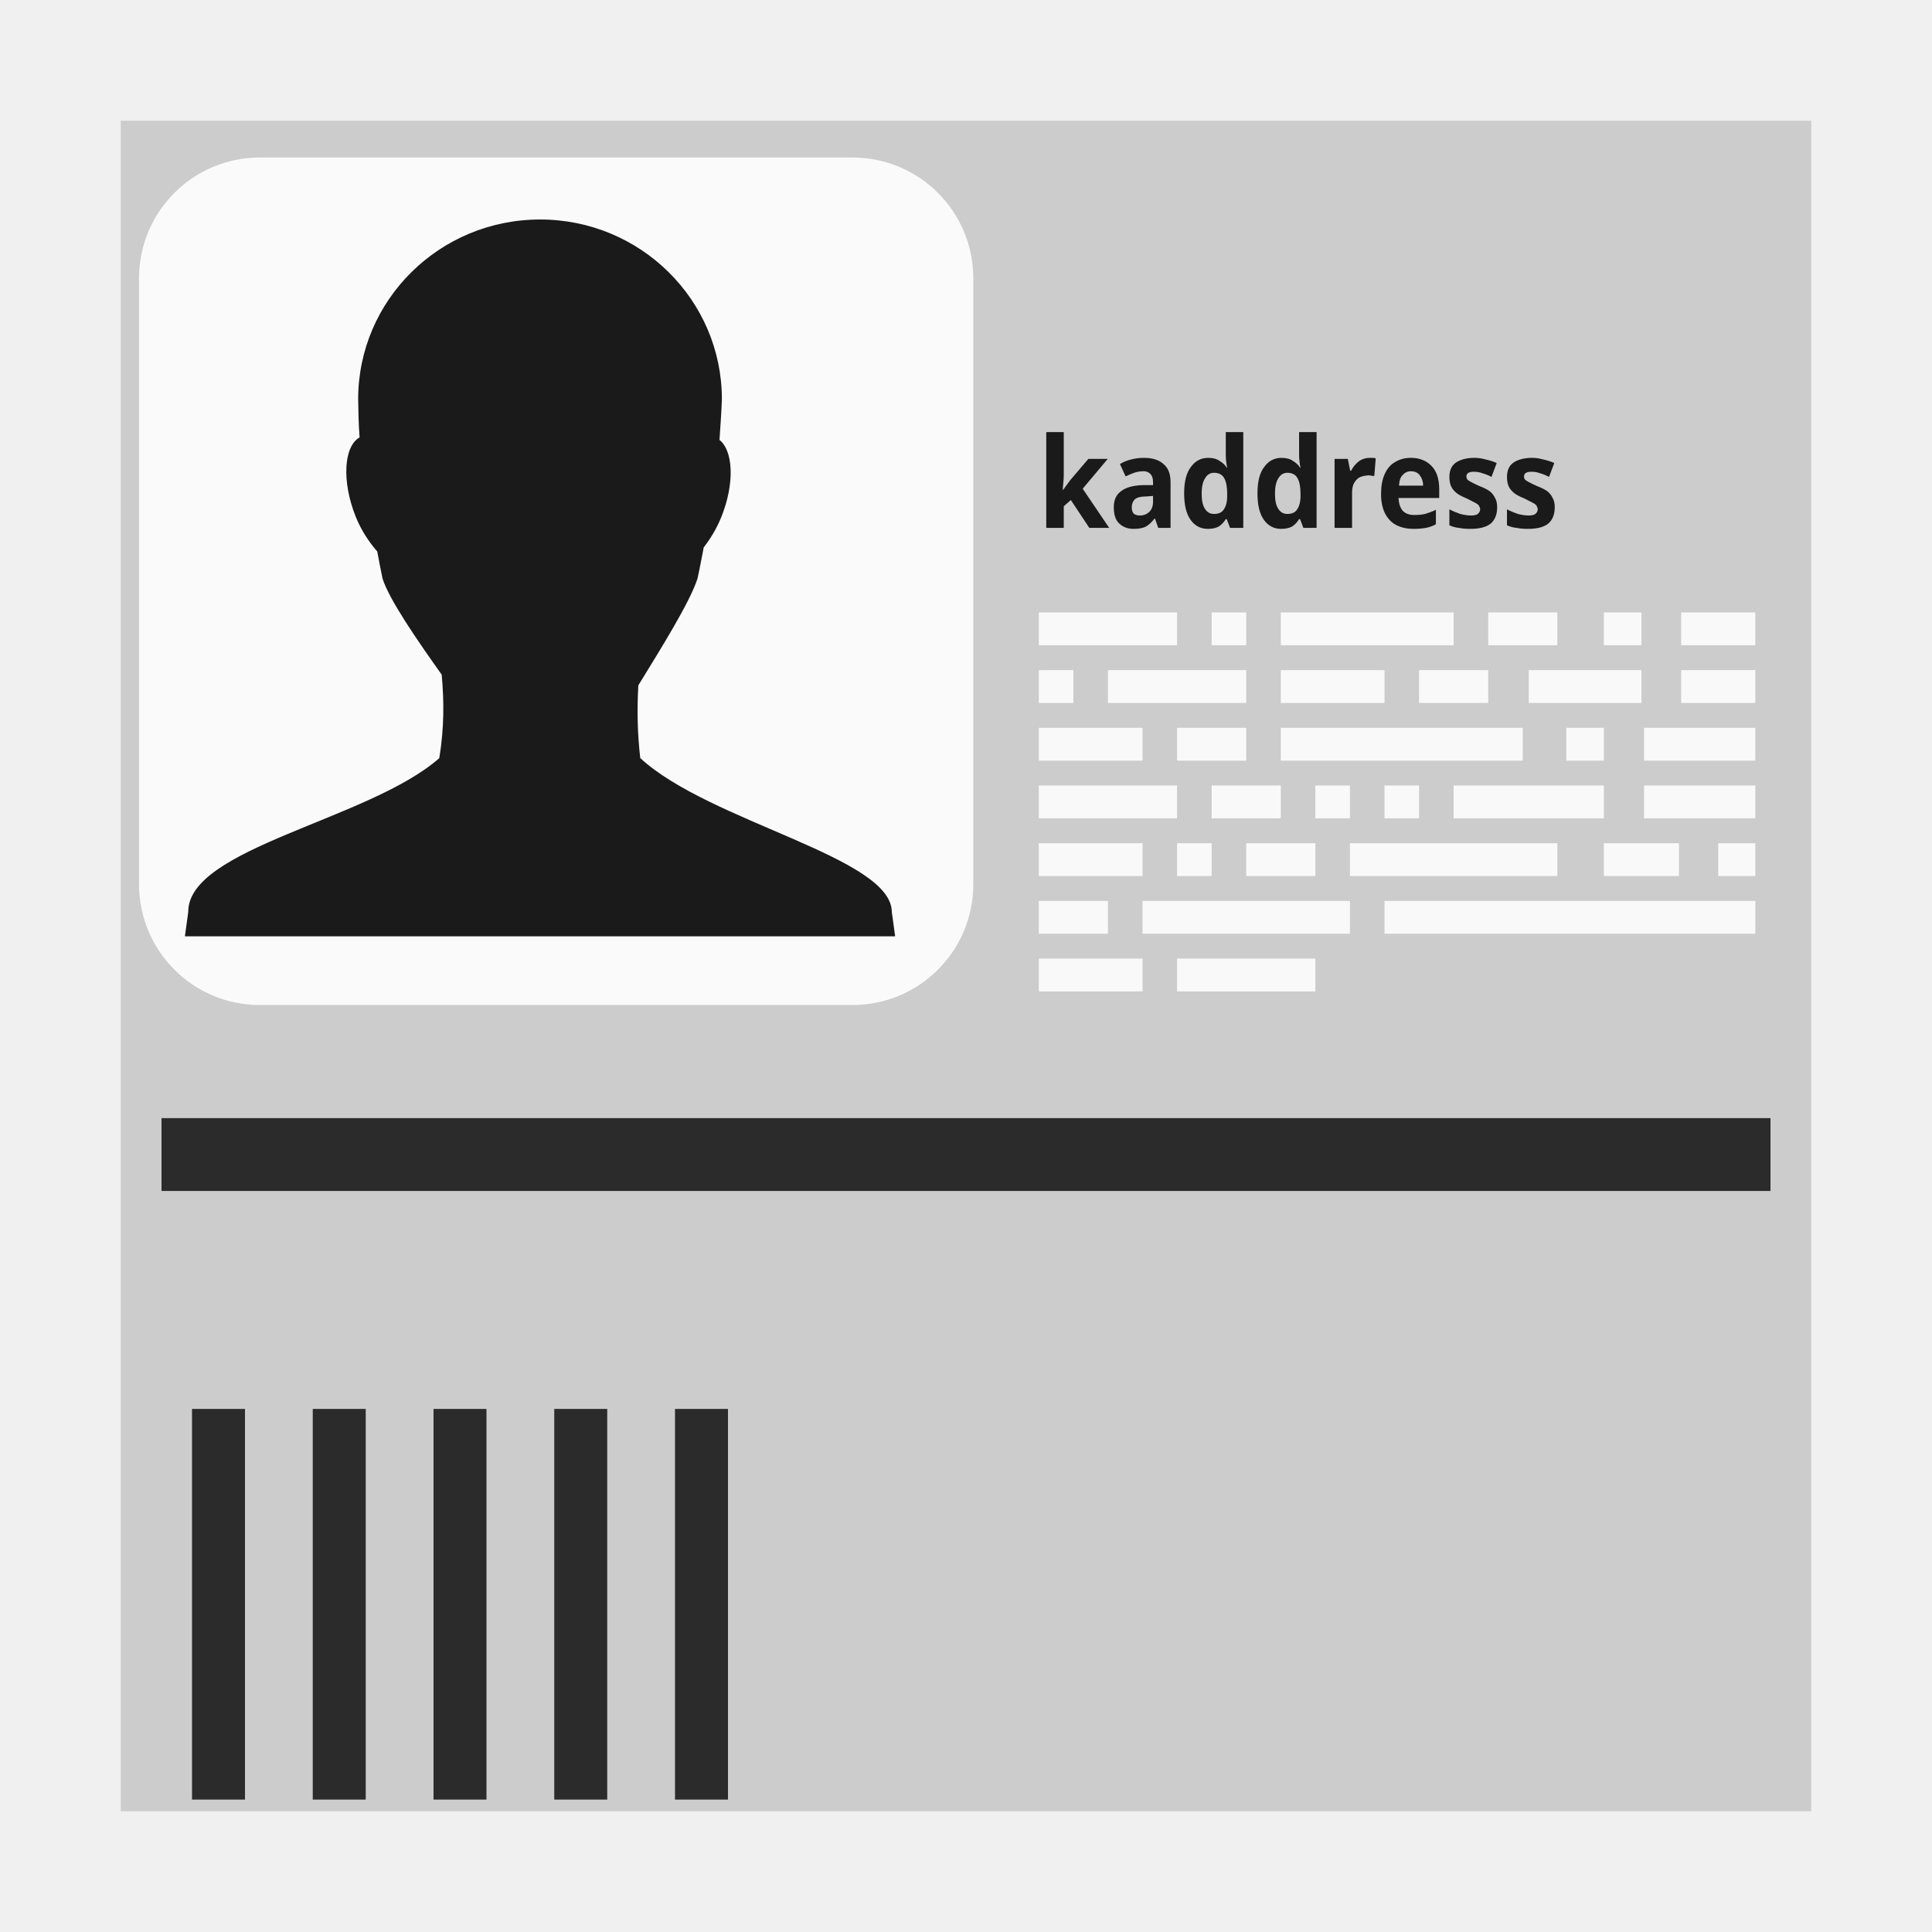
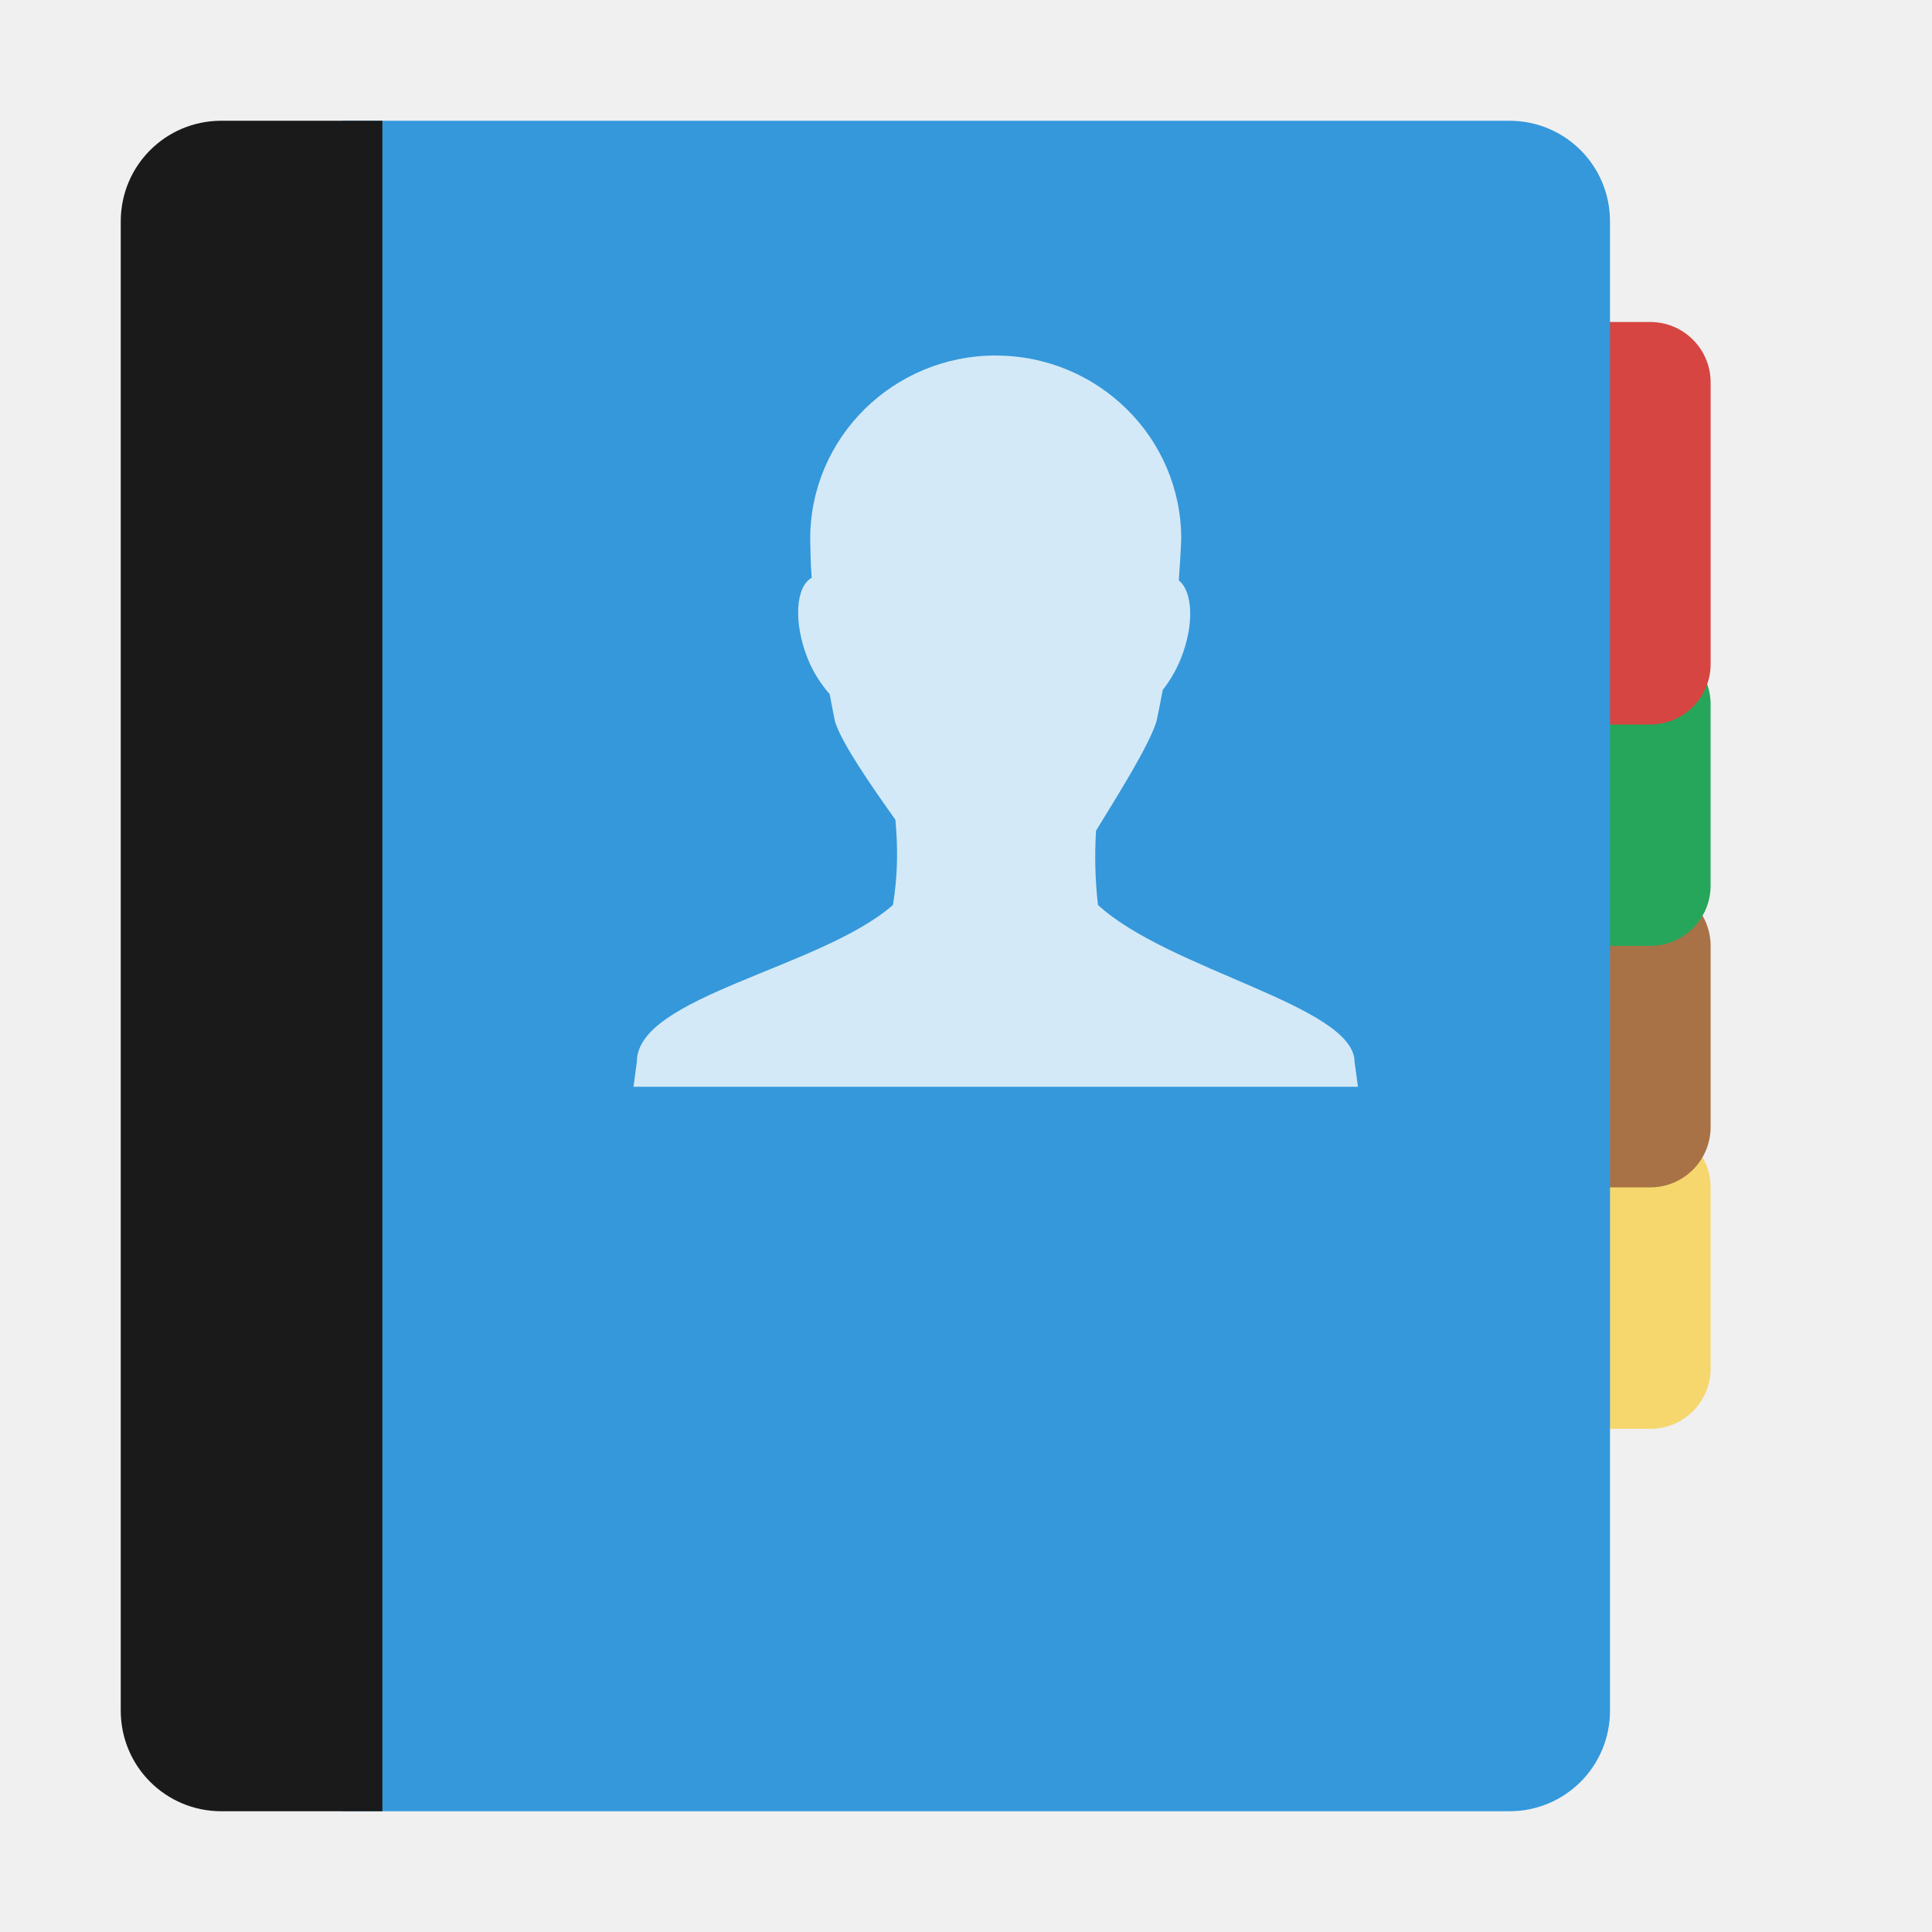
<svg xmlns="http://www.w3.org/2000/svg" xmlns:xlink="http://www.w3.org/1999/xlink" version="1.0" width="96" height="96" id="svg2408">
  <defs id="defs2410">
    <linearGradient id="linearGradient3853">
      <stop id="stop3855" style="stop-color:#000000;stop-opacity:1" offset="0" />
      <stop id="stop3857" style="stop-color:#313131;stop-opacity:1" offset="1" />
    </linearGradient>
    <linearGradient x1="45.448" y1="92.54" x2="45.448" y2="7.017" id="ButtonShadow" gradientUnits="userSpaceOnUse" gradientTransform="scale(1.005865,0.994169)">
      <stop id="stop3750" style="stop-color:#000000;stop-opacity:1" offset="0" />
      <stop id="stop3752" style="stop-color:#000000;stop-opacity:0.588" offset="1" />
    </linearGradient>
    <linearGradient id="linearGradient3737">
      <stop id="stop3739" style="stop-color:#ffffff;stop-opacity:1" offset="0" />
      <stop id="stop3741" style="stop-color:#ffffff;stop-opacity:0" offset="1" />
    </linearGradient>
    <linearGradient id="linearGradient3700">
      <stop id="stop3702" style="stop-color:#da8714;stop-opacity:1" offset="0" />
      <stop id="stop3704" style="stop-color:#f4d468;stop-opacity:1" offset="1" />
    </linearGradient>
    <filter color-interpolation-filters="sRGB" id="filter3174">
      <feGaussianBlur id="feGaussianBlur3176" stdDeviation="1.71" />
    </filter>
    <linearGradient x1="36.357" y1="6" x2="36.357" y2="63.893" id="linearGradient3188" xlink:href="#linearGradient3737" gradientUnits="userSpaceOnUse" />
    <filter x="-0.192" y="-0.192" width="1.384" height="1.384" color-interpolation-filters="sRGB" id="filter3794">
      <feGaussianBlur id="feGaussianBlur3796" stdDeviation="5.28" />
    </filter>
    <linearGradient x1="48" y1="20.221" x2="48" y2="138.661" id="linearGradient3613" xlink:href="#linearGradient3737" gradientUnits="userSpaceOnUse" />
    <radialGradient cx="48" cy="90.172" r="42" fx="48" fy="90.172" id="radialGradient3619" xlink:href="#linearGradient3737" gradientUnits="userSpaceOnUse" gradientTransform="matrix(1.157313,0,0,0.9959077,-7.551021,0.1971319)" />
    <clipPath id="clipPath3613">
      <rect width="84" height="84" rx="6" ry="6" x="6" y="6" id="rect3615" style="fill:#ffffff;fill-opacity:1;fill-rule:nonzero;stroke:none" />
    </clipPath>
    <linearGradient x1="48" y1="90" x2="48" y2="5.988" id="linearGradient3617" xlink:href="#linearGradient3700" gradientUnits="userSpaceOnUse" />
    <linearGradient id="linearGradient5060">
      <stop id="stop5062" style="stop-color:#000000;stop-opacity:1" offset="0" />
      <stop id="stop5064" style="stop-color:#000000;stop-opacity:0" offset="1" />
    </linearGradient>
    <linearGradient id="linearGradient6954">
      <stop id="stop6960" style="stop-color:#f5f5f5;stop-opacity:1" offset="0" />
      <stop id="stop6962" style="stop-color:#d2d2d2;stop-opacity:1" offset="1" />
    </linearGradient>
    <linearGradient id="linearGradient3785">
      <stop id="stop3787" style="stop-color:#bdbdbd;stop-opacity:1" offset="0" />
      <stop id="stop3789" style="stop-color:#8c8c8c;stop-opacity:1" offset="1" />
    </linearGradient>
    <linearGradient id="linearGradient3341">
      <stop id="stop3343" style="stop-color:#ffffff;stop-opacity:1" offset="0" />
      <stop id="stop3345" style="stop-color:#ffffff;stop-opacity:0" offset="1" />
    </linearGradient>
    <linearGradient id="linearGradient2895">
      <stop id="stop2897" style="stop-color:#000000;stop-opacity:1" offset="0" />
      <stop id="stop2899" style="stop-color:#000000;stop-opacity:0" offset="1" />
    </linearGradient>
    <linearGradient x1="27.056" y1="5.134" x2="43.429" y2="5.134" id="linearGradient2949" xlink:href="#linearGradient2895" gradientUnits="userSpaceOnUse" gradientTransform="matrix(0.8550923,0,0,1.178723,-69.95703,42.80578)" />
    <radialGradient cx="30" cy="33.188" r="4.688" fx="30" fy="33.188" id="radialGradient2952" xlink:href="#linearGradient5060" gradientUnits="userSpaceOnUse" gradientTransform="matrix(1.527973,-7.0647448e-7,2.1308638e-7,0.4608663,-85.66063,57.56216)" />
    <linearGradient x1="38" y1="39" x2="43" y2="38.6" id="linearGradient2955" xlink:href="#linearGradient5060" gradientUnits="userSpaceOnUse" gradientTransform="translate(-69.82143,42.85714)" />
    <linearGradient x1="22" y1="39" x2="17" y2="37.438" id="linearGradient2958" xlink:href="#linearGradient5060" gradientUnits="userSpaceOnUse" gradientTransform="translate(-69.82143,42.85714)" />
    <radialGradient cx="26.376" cy="12.313" r="8" fx="26.376" fy="12.313" id="radialGradient2961" xlink:href="#linearGradient6954" gradientUnits="userSpaceOnUse" gradientTransform="matrix(1.640165,-0.1325824,0.1281138,1.584884,-88.21778,37.62972)" />
    <linearGradient x1="30" y1="5" x2="30" y2="44.679" id="linearGradient2963" xlink:href="#linearGradient3785" gradientUnits="userSpaceOnUse" gradientTransform="translate(-69.82143,42.85714)" />
    <linearGradient x1="24.787" y1="53.869" x2="24.875" y2="83.5" id="linearGradient2966" xlink:href="#linearGradient3341" gradientUnits="userSpaceOnUse" gradientTransform="translate(-65.69638,3.357143)" />
    <radialGradient cx="25" cy="28.66" r="16" fx="25" fy="28.66" id="radialGradient2969" xlink:href="#linearGradient6954" gradientUnits="userSpaceOnUse" gradientTransform="matrix(1.3125,0,0,0.373267,-77.63393,63.15931)" />
    <linearGradient x1="30" y1="25.085" x2="30" y2="45" id="linearGradient2971" xlink:href="#linearGradient3785" gradientUnits="userSpaceOnUse" gradientTransform="translate(-69.82143,42.85714)" />
    <radialGradient cx="32" cy="41.5" r="21" fx="32" fy="41.5" id="radialGradient2974" xlink:href="#linearGradient5060" gradientUnits="userSpaceOnUse" gradientTransform="matrix(0.8571429,0,0,0.2857143,-67.25,72)" />
    <filter x="-0.207" y="-0.286" width="1.414" height="1.571" color-interpolation-filters="sRGB" id="filter3842">
      <feGaussianBlur id="feGaussianBlur3844" stdDeviation="5" />
    </filter>
    <clipPath id="clipPath3846">
      <path d="m 102,6 c -3.324,0 -6,2.676 -6,6 l 0,72 c 0,3.324 2.676,6 6,6 l 72,0 c 3.324,0 6,-2.676 6,-6 l 0,-72 c 0,-3.324 -2.676,-6 -6,-6 l -72,0 z m 36,21 c 4.276,0 7.75,3.225 7.75,7.219 -0.017,0.502 -0.053,1.069 -0.094,1.656 0.584,0.439 0.636,1.742 0.062,3.094 -0.207,0.488 -0.47,0.907 -0.75,1.25 -0.091,0.424 -0.133,0.756 -0.25,1.25 -0.318,0.953 -1.582,2.816 -2.531,4.281 -0.061,0.974 -0.058,1.948 0.062,2.938 1.598,1.39 4.558,2.451 6.969,3.469 1,-0.416 1.919,-0.841 2.562,-1.375 0.157,-0.917 0.141,-1.726 0.062,-2.531 -0.783,-1.044 -1.66,-2.26 -1.875,-2.906 -0.069,-0.318 -0.099,-0.53 -0.156,-0.812 -0.008,-0.009 -0.023,-0.022 -0.031,-0.031 -0.241,-0.271 -0.482,-0.62 -0.656,-1.031 -0.453,-1.067 -0.383,-2.104 0.125,-2.375 -0.036,-0.427 -0.054,-0.813 -0.062,-1.156 0,-2.995 2.606,-5.438 5.812,-5.438 3.207,0 5.812,2.442 5.812,5.438 -0.013,0.376 -0.063,0.778 -0.094,1.219 0.438,0.329 0.492,1.299 0.062,2.312 -0.155,0.366 -0.352,0.68 -0.562,0.938 -0.068,0.318 -0.1,0.567 -0.188,0.938 -0.238,0.715 -1.163,2.12 -1.875,3.219 -0.046,0.731 -0.059,1.477 0.031,2.219 2.226,1.937 8.022,2.967 8.031,4.625 L 167,60.469 c 0,1.017 -1.514,1.925 -3.906,2.562 l -0.438,1.438 a 0.843,0.844 0 0 1 -0.5,0.531 c -0.109,0.042 -0.171,0.132 -0.469,0.219 C 160.116,65.675 157.69,66 155,66 c -2.512,0 -4.746,-0.279 -6.312,-0.688 l -0.469,1.656 a 1.124,1.125 0 0 1 -0.656,0.719 c -0.145,0.056 -0.259,0.166 -0.656,0.281 C 144.811,68.577 141.587,69 138,69 c -3.587,0 -6.78,-0.423 -8.875,-1.031 -0.398,-0.116 -0.511,-0.225 -0.656,-0.281 a 1.124,1.125 0 0 1 -0.688,-0.75 L 127.375,65.281 C 125.804,65.696 123.535,66 121,66 118.31,66 115.915,65.675 114.344,65.219 114.046,65.132 113.984,65.042 113.875,65 a 0.843,0.844 0 0 1 -0.531,-0.562 L 113,63.062 c -2.452,-0.638 -4,-1.562 -4,-2.594 l 0.781,-5.062 c -0.009,-1.937 5.747,-2.754 8,-4.625 0.157,-0.917 0.141,-1.726 0.062,-2.531 -0.783,-1.044 -1.66,-2.26 -1.875,-2.906 -0.07,-0.318 -0.099,-0.53 -0.156,-0.812 -0.008,-0.009 -0.023,-0.022 -0.031,-0.031 -0.241,-0.271 -0.482,-0.62 -0.656,-1.031 -0.453,-1.067 -0.383,-2.104 0.125,-2.375 -0.036,-0.427 -0.054,-0.813 -0.062,-1.156 0,-2.995 2.606,-5.438 5.812,-5.438 3.207,0 5.812,2.442 5.812,5.438 -0.013,0.376 -0.063,0.778 -0.094,1.219 0.438,0.329 0.492,1.299 0.062,2.312 -0.155,0.366 -0.352,0.68 -0.562,0.938 -0.068,0.318 -0.1,0.567 -0.188,0.938 -0.238,0.715 -1.163,2.12 -1.875,3.219 -0.046,0.731 -0.059,1.477 0.031,2.219 0.57,0.496 1.369,0.939 2.25,1.344 2.45,-1.04 5.59,-2.033 7.281,-3.438 0.209,-1.222 0.198,-2.269 0.094,-3.344 -1.044,-1.393 -2.244,-3.014 -2.531,-3.875 -0.093,-0.424 -0.142,-0.718 -0.219,-1.094 -0.011,-0.012 -0.021,-0.019 -0.031,-0.031 -0.321,-0.361 -0.642,-0.826 -0.875,-1.375 -0.604,-1.423 -0.52,-2.826 0.156,-3.188 -0.048,-0.569 -0.052,-1.105 -0.062,-1.562 C 130.25,30.225 133.724,27 138,27 z" id="path3849" style="fill:url(#linearGradient3851);fill-opacity:1;fill-rule:nonzero;stroke:none" />
    </clipPath>
    <linearGradient x1="48" y1="90" x2="48" y2="5.988" id="linearGradient3851" xlink:href="#linearGradient3700" gradientUnits="userSpaceOnUse" gradientTransform="translate(90,0)" />
    <linearGradient x1="48" y1="27" x2="48" y2="69" id="linearGradient3859" xlink:href="#linearGradient3853" gradientUnits="userSpaceOnUse" />
    <linearGradient x1="45.448" y1="92.54" x2="45.448" y2="7.017" id="ButtonShadow-0" gradientUnits="userSpaceOnUse" gradientTransform="matrix(1.005865,0,0,0.994169,100,0)">
      <stop id="stop3750-8" style="stop-color:#000000;stop-opacity:1" offset="0" />
      <stop id="stop3752-5" style="stop-color:#000000;stop-opacity:0.588" offset="1" />
    </linearGradient>
    <linearGradient x1="32.251" y1="6.132" x2="32.251" y2="90.239" id="linearGradient3780" xlink:href="#ButtonShadow-0" gradientUnits="userSpaceOnUse" gradientTransform="matrix(1.02381,0,0,1.011905,-1.142857,-98.07143)" />
    <linearGradient x1="32.251" y1="6.132" x2="32.251" y2="90.239" id="linearGradient3772" xlink:href="#ButtonShadow-0" gradientUnits="userSpaceOnUse" gradientTransform="matrix(1.02381,0,0,1.011905,-1.142857,-98.07143)" />
    <linearGradient x1="32.251" y1="6.132" x2="32.251" y2="90.239" id="linearGradient3725" xlink:href="#ButtonShadow-0" gradientUnits="userSpaceOnUse" gradientTransform="matrix(1.02381,0,0,1.011905,-1.142857,-98.07143)" />
    <linearGradient x1="32.251" y1="6.132" x2="32.251" y2="90.239" id="linearGradient3721" xlink:href="#ButtonShadow-0" gradientUnits="userSpaceOnUse" gradientTransform="translate(0,-97)" />
    <linearGradient x1="32.251" y1="6.132" x2="32.251" y2="90.239" id="linearGradient3059" xlink:href="#ButtonShadow-0" gradientUnits="userSpaceOnUse" gradientTransform="matrix(1.02381,0,0,1.011905,-1.142857,-98.07143)" />
    <linearGradient xlink:href="#linearGradient2895" id="linearGradient3108" gradientUnits="userSpaceOnUse" gradientTransform="matrix(0.8550923,0,0,1.178723,-69.95703,42.80578)" x1="27.056" y1="5.134" x2="43.429" y2="5.134" />
    <radialGradient xlink:href="#linearGradient5060" id="radialGradient3111" gradientUnits="userSpaceOnUse" gradientTransform="matrix(1.527973,-7.0647448e-7,2.1308638e-7,0.4608663,-85.66063,57.56216)" cx="30" cy="33.188" fx="30" fy="33.188" r="4.688" />
    <linearGradient xlink:href="#linearGradient5060" id="linearGradient3114" gradientUnits="userSpaceOnUse" gradientTransform="translate(-69.82143,42.85714)" x1="38" y1="39" x2="43" y2="38.6" />
    <linearGradient xlink:href="#linearGradient5060" id="linearGradient3117" gradientUnits="userSpaceOnUse" gradientTransform="translate(-69.82143,42.85714)" x1="22" y1="39" x2="17" y2="37.438" />
    <radialGradient xlink:href="#linearGradient6954" id="radialGradient3120" gradientUnits="userSpaceOnUse" gradientTransform="matrix(1.640165,-0.1325824,0.1281138,1.584884,-88.21778,37.62972)" cx="26.376" cy="12.313" fx="26.376" fy="12.313" r="8" />
    <linearGradient xlink:href="#linearGradient3785" id="linearGradient3122" gradientUnits="userSpaceOnUse" gradientTransform="translate(-69.82143,42.85714)" x1="30" y1="5" x2="30" y2="44.679" />
    <linearGradient xlink:href="#linearGradient3341" id="linearGradient3125" gradientUnits="userSpaceOnUse" gradientTransform="translate(-65.69638,3.357143)" x1="24.787" y1="53.869" x2="24.875" y2="83.5" />
    <radialGradient xlink:href="#linearGradient6954" id="radialGradient3128" gradientUnits="userSpaceOnUse" gradientTransform="matrix(1.3125,0,0,0.373267,-77.63393,63.15931)" cx="25" cy="28.66" fx="25" fy="28.66" r="16" />
    <linearGradient xlink:href="#linearGradient3785" id="linearGradient3130" gradientUnits="userSpaceOnUse" gradientTransform="translate(-69.82143,42.85714)" x1="30" y1="25.085" x2="30" y2="45" />
    <radialGradient xlink:href="#linearGradient5060" id="radialGradient3133" gradientUnits="userSpaceOnUse" gradientTransform="matrix(0.8571429,0,0,0.2857143,-67.25,72)" cx="32" cy="41.5" fx="32" fy="41.5" r="21" />
  </defs>
+   <rect ry="3" y="56" x="75" height="15" width="10" id="rect4265" style="fill:#f5d76e;fill-opacity:1;fill-rule:nonzero;stroke:none;stroke-width:1;stroke-miterlimit:4;stroke-dasharray:none;stroke-opacity:1" />
+   <rect ry="3" y="44" x="75" height="15" width="10" id="rect4269" style="fill:#a87246;fill-opacity:1;fill-rule:nonzero;stroke:none;stroke-width:1;stroke-miterlimit:4;stroke-dasharray:none;stroke-opacity:1" />
+   <rect style="fill:#26a65b;fill-opacity:1;fill-rule:nonzero;stroke:none;stroke-width:1;stroke-miterlimit:4;stroke-dasharray:none;stroke-opacity:1" id="rect4267" width="10" height="15" x="75" y="32" ry="3" />
+   <rect style="fill:#d64541;fill-opacity:1;fill-rule:nonzero;stroke:none;stroke-width:1;stroke-miterlimit:4;stroke-dasharray:none;stroke-opacity:1" id="rect4261" width="10" height="20" x="75" y="16" ry="3" />
  <g id="layer2" style="display:none">
    <rect width="86" height="85" rx="6" ry="6" x="5" y="7" id="rect3745" style="opacity:0.9;fill:url(#ButtonShadow);fill-opacity:1;fill-rule:nonzero;stroke:none;filter:url(#filter3174)" />
  </g>
-   <g id="layer1">
-     <rect width="84" height="84" rx="6" ry="0" x="6" y="6" id="rect2419" style="fill:#cccccc;fill-opacity:1;fill-rule:nonzero;stroke:none" />
-   </g>
  <g id="layer5" />
-   <rect style="opacity:0.9;fill:#ffffff;fill-opacity:1;fill-rule:evenodd;stroke:none" id="rect3080" width="41.454" height="42.112" x="6.909" y="7.827" rx="6" />
-   <path d="m 26.833,10.907 c -4.992,0 -9.036,4.004 -9.036,8.93 0.012,0.565 0.016,1.195 0.071,1.897 -0.79,0.445 -0.894,2.191 -0.19,3.946 0.272,0.677 0.645,1.224 1.02,1.67 0.012,0.015 0.035,0.036 0.047,0.051 0.089,0.464 0.153,0.818 0.261,1.341 0.335,1.062 1.722,3.063 2.941,4.781 0.122,1.325 0.126,2.641 -0.119,4.149 C 18.321,40.749 9.34,42.125 9.354,45.311 l -0.166,1.214 35.291,0 -0.166,-1.214 c -0.014,-2.727 -9.034,-4.454 -12.499,-7.64 -0.14,-1.22 -0.166,-2.416 -0.095,-3.618 1.108,-1.807 2.57,-4.136 2.941,-5.312 0.136,-0.609 0.202,-1.02 0.308,-1.543 0.327,-0.423 0.636,-0.916 0.878,-1.518 0.669,-1.667 0.587,-3.279 -0.095,-3.82 0.048,-0.724 0.099,-1.405 0.119,-2.024 6e-6,-4.927 -4.044,-8.93 -9.036,-8.93 z" id="path3798-9" style="fill:#1a1a1a;fill-opacity:1;stroke:none;display:inline;enable-background:new" />
-   <g transform="matrix(1.717698,0,0,1.433318,31.00551,-6.735966)" id="g23" style="fill:#ffffff;fill-opacity:1">
-     <text style="font-size:10.509px;font-weight:bold;line-height:125%;letter-spacing:0px;word-spacing:0px;fill:#1a1a1a;fill-opacity:1;font-family:TheMixPlain" line-height="125%" font-weight="bold" font-size="12px" y="20.142" x="13.652" xml:space="preserve" id="text25" transform="scale(0.8757274,1.141908)">
-       <tspan y="20.142" x="13.652" id="tspan27" style="fill:#1a1a1a;fill-opacity:1;font-size:3.824px">kaddress</tspan>
-     </text>
-     <path style="fill:#ffffff;fill-opacity:1;stroke:#f9f9f9;stroke-width:1.138px;stroke-opacity:1" d="m 12,26.5 h 4" id="path29" />
-     <path style="fill:#ffffff;fill-opacity:1;stroke:#f9f9f9;stroke-width:1.138px;stroke-opacity:1" d="m 17,26.5 h 1" id="path31" />
-     <path style="fill:#ffffff;fill-opacity:1;stroke:#f9f9f9;stroke-width:1.138px;stroke-opacity:1" d="m 19,26.5 h 5" id="path33" />
-     <path style="fill:#ffffff;fill-opacity:1;stroke:#f9f9f9;stroke-width:1.138px;stroke-opacity:1" d="m 25,26.5 h 2" id="path35" />
-     <path style="fill:#ffffff;fill-opacity:1;stroke:#f9f9f9;stroke-width:1.138px;stroke-opacity:1" d="m 28.346,26.5 h 1.087" id="path37" />
-     <path style="fill:#ffffff;fill-opacity:1;stroke:#f9f9f9;stroke-width:1.138px;stroke-opacity:1" d="M 30.582,26.5 H 32.727" id="path39" />
-     <path style="fill:#ffffff;fill-opacity:1;stroke:#f9f9f9;stroke-width:1.138px;stroke-opacity:1" d="m 12,28.5 h 1" id="path41" />
-     <path style="fill:#ffffff;fill-opacity:1;stroke:#f9f9f9;stroke-width:1.138px;stroke-opacity:1" d="m 14,28.5 h 4" id="path43" />
-     <path style="fill:#ffffff;fill-opacity:1;stroke:#f9f9f9;stroke-width:1.138px;stroke-opacity:1" d="m 19,28.5 h 3" id="path45" />
-     <path style="fill:#ffffff;fill-opacity:1;stroke:#f9f9f9;stroke-width:1.138px;stroke-opacity:1" d="m 23,28.5 h 2" id="path47" />
-     <path style="fill:#ffffff;fill-opacity:1;stroke:#f9f9f9;stroke-width:1.138px;stroke-opacity:1" d="m 26.173,28.5 h 3.26" id="path49" />
-     <path style="fill:#ffffff;fill-opacity:1;stroke:#f9f9f9;stroke-width:1.138px;stroke-opacity:1" d="M 30.582,28.5 H 32.727" id="path51" />
-     <path style="fill:#ffffff;fill-opacity:1;stroke:#f9f9f9;stroke-width:1.138px;stroke-opacity:1" d="m 12,30.5 h 3" id="path53" />
-     <path style="fill:#ffffff;fill-opacity:1;stroke:#f9f9f9;stroke-width:1.138px;stroke-opacity:1" d="m 16,30.5 h 2" id="path55" />
-     <path style="fill:#ffffff;fill-opacity:1;stroke:#f9f9f9;stroke-width:1.138px;stroke-opacity:1" d="m 19,30.5 h 7" id="path57" />
-     <path style="fill:#ffffff;fill-opacity:1;stroke:#f9f9f9;stroke-width:1.138px;stroke-opacity:1" d="M 27.26,30.5 H 28.346" id="path59" />
-     <path style="fill:#ffffff;fill-opacity:1;stroke:#f9f9f9;stroke-width:1.138px;stroke-opacity:1" d="M 29.509,30.5 H 32.727" id="path61" />
-     <path style="fill:#ffffff;fill-opacity:1;stroke:#f9f9f9;stroke-width:1.138px;stroke-opacity:1" d="m 12,32.5 h 4" id="path63" />
-     <path style="fill:#ffffff;fill-opacity:1;stroke:#f9f9f9;stroke-width:1.138px;stroke-opacity:1" d="m 17,32.5 h 2" id="path65" />
-     <path style="fill:#ffffff;fill-opacity:1;stroke:#f9f9f9;stroke-width:1.138px;stroke-opacity:1" d="m 20,32.5 h 1" id="path67" />
-     <path style="fill:#ffffff;fill-opacity:1;stroke:#f9f9f9;stroke-width:1.138px;stroke-opacity:1" d="m 22,32.5 h 1" id="path69" />
-     <path style="fill:#ffffff;fill-opacity:1;stroke:#f9f9f9;stroke-width:1.138px;stroke-opacity:1" d="M 24,32.5 H 28.346" id="path71" />
-     <path style="fill:#ffffff;fill-opacity:1;stroke:#f9f9f9;stroke-width:1.138px;stroke-opacity:1" d="M 29.509,32.5 H 32.727" id="path73" />
-     <path style="fill:#ffffff;fill-opacity:1;stroke:#f9f9f9;stroke-width:1.138px;stroke-opacity:1" d="m 12,34.5 h 3" id="path75" />
-     <path style="fill:#ffffff;fill-opacity:1;stroke:#f9f9f9;stroke-width:1.138px;stroke-opacity:1" d="m 16,34.5 h 1" id="path77" />
-     <path style="fill:#ffffff;fill-opacity:1;stroke:#f9f9f9;stroke-width:1.138px;stroke-opacity:1" d="m 18,34.5 h 2" id="path79" />
-     <path style="fill:#ffffff;fill-opacity:1;stroke:#f9f9f9;stroke-width:1.138px;stroke-opacity:1" d="m 21,34.5 h 6" id="path81" />
-     <path style="fill:#ffffff;fill-opacity:1;stroke:#f9f9f9;stroke-width:1.138px;stroke-opacity:1" d="m 28.346,34.5 h 2.173" id="path83" />
-     <path style="fill:#ffffff;fill-opacity:1;stroke:#f9f9f9;stroke-width:1.138px;stroke-opacity:1" d="M 31.654,34.5 H 32.727" id="path85" />
-     <path style="fill:#ffffff;fill-opacity:1;stroke:#f9f9f9;stroke-width:1.138px;stroke-opacity:1" d="m 12,36.5 h 2" id="path87" />
-     <path style="fill:#ffffff;fill-opacity:1;stroke:#f9f9f9;stroke-width:1.138px;stroke-opacity:1" d="m 15,36.5 h 6" id="path89" />
-     <path style="fill:#ffffff;fill-opacity:1;stroke:#f9f9f9;stroke-width:1.138px;stroke-opacity:1" d="m 22,36.5 h 5.364 5.364" id="path91" />
-     <path style="fill:#ffffff;fill-opacity:1;stroke:#f9f9f9;stroke-width:1.138px;stroke-opacity:1" d="m 12,38.5 h 3" id="path93" />
-     <path style="fill:#ffffff;fill-opacity:1;stroke:#f9f9f9;stroke-width:1.138px;stroke-opacity:1" d="m 16,38.5 h 4" id="path95" />
-   </g>
-   <rect style="opacity:0.9;fill:#1a1a1a;fill-opacity:1;fill-rule:evenodd;stroke:none" id="rect3929" width="79.948" height="3.619" x="8.026" y="55.559" rx="0" />
-   <g id="g3944" transform="translate(-0.9870063,8.883057)">
-     <rect y="61.126" x="10.528" height="19.411" width="2.632" id="rect3931" style="opacity:0.9;fill:#1a1a1a;fill-opacity:1;fill-rule:evenodd;stroke:none" />
-     <rect style="opacity:0.9;fill:#1a1a1a;fill-opacity:1;fill-rule:evenodd;stroke:none" id="rect3933" width="2.632" height="19.411" x="16.528" y="61.126" />
-     <rect y="61.126" x="22.528" height="19.411" width="2.632" id="rect3938" style="opacity:0.9;fill:#1a1a1a;fill-opacity:1;fill-rule:evenodd;stroke:none" />
-     <rect style="opacity:0.9;fill:#1a1a1a;fill-opacity:1;fill-rule:evenodd;stroke:none" id="rect3940" width="2.632" height="19.411" x="28.528" y="61.126" />
-     <rect y="61.126" x="34.528" height="19.411" width="2.632" id="rect3942" style="opacity:0.9;fill:#1a1a1a;fill-opacity:1;fill-rule:evenodd;stroke:none" />
-   </g>
+   <path style="fill:#3498db;fill-opacity:1;fill-rule:nonzero;stroke:none;stroke-width:1;stroke-miterlimit:4;stroke-dasharray:none;stroke-opacity:1" d="m 17,6 58,0 c 2.77,0 5,2.23 5,5 l 0,74 c 0,2.77 -2.23,5 -5,5 l -58,0 z" id="rect4256" />
+   <path style="fill:#1a1a1a;fill-opacity:1;fill-rule:nonzero;stroke:none;stroke-width:1;stroke-miterlimit:4;stroke-dasharray:none;stroke-opacity:1" d="m 11,6 8,0 0,84 -8,0 C 8.23,90 6,87.77 6,85 L 6,11 C 6,8.23 8.23,6 11,6 Z" id="rect4258" />
+   <path d="m 49.477,17.665 c -5.093,0 -9.218,4.084 -9.218,9.109 0.012,0.576 0.016,1.219 0.073,1.935 -0.806,0.454 -0.912,2.235 -0.194,4.026 0.277,0.691 0.658,1.249 1.04,1.703 0.013,0.015 0.036,0.037 0.048,0.052 0.091,0.473 0.156,0.834 0.266,1.368 0.342,1.084 1.757,3.125 3,4.877 0.124,1.352 0.128,2.694 -0.121,4.232 -3.579,3.139 -12.74,4.544 -12.726,7.793 L 31.477,54 l 36,0 -0.169,-1.239 c -0.015,-2.781 -9.215,-4.544 -12.75,-7.793 -0.143,-1.245 -0.17,-2.464 -0.097,-3.69 1.13,-1.844 2.622,-4.219 3,-5.419 0.139,-0.621 0.207,-1.041 0.315,-1.574 0.334,-0.431 0.649,-0.935 0.895,-1.548 0.683,-1.701 0.599,-3.344 -0.097,-3.897 0.049,-0.739 0.101,-1.433 0.121,-2.064 1e-5,-5.026 -4.125,-9.109 -9.218,-9.109 z" id="path3798-9" style="display:inline;fill:#ffffff;fill-opacity:0.784;stroke:none;enable-background:new" />
</svg>
